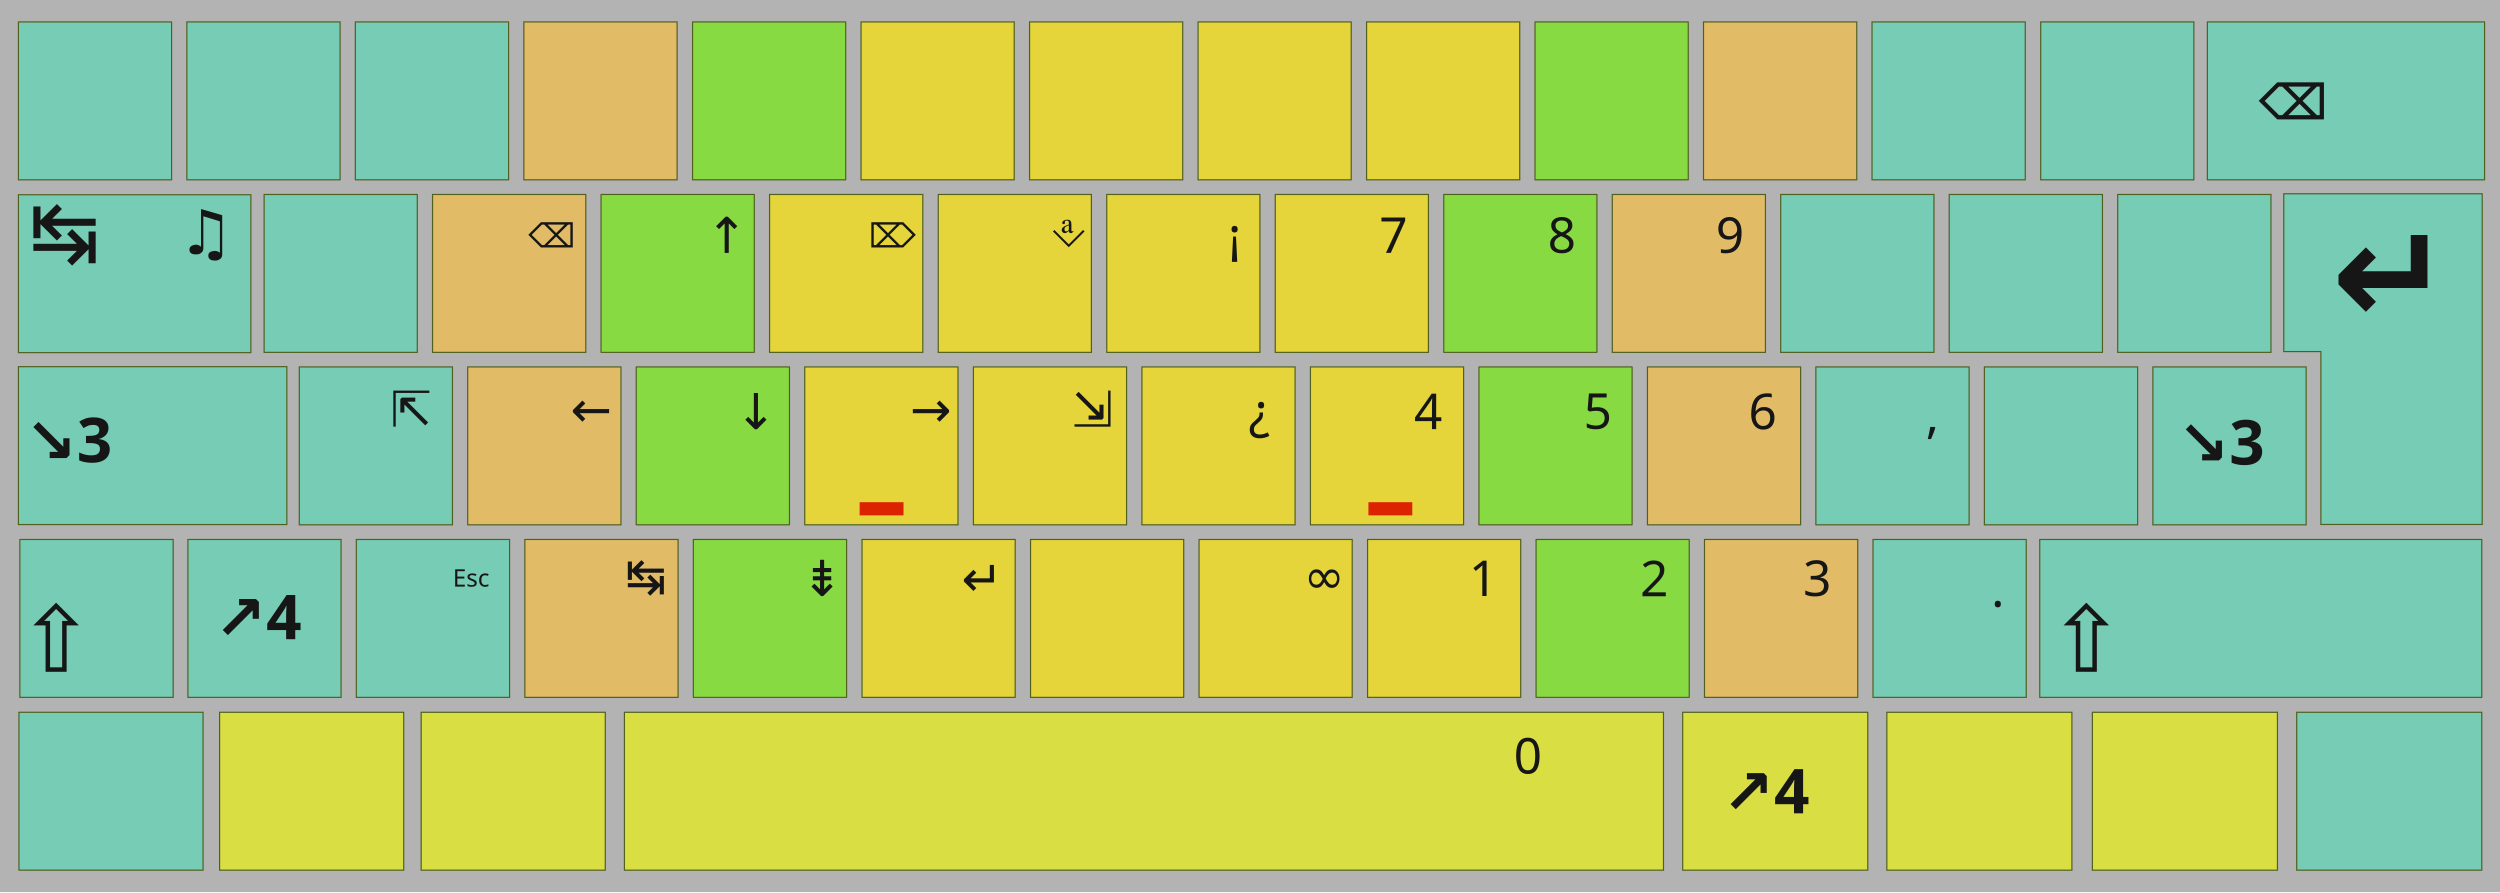
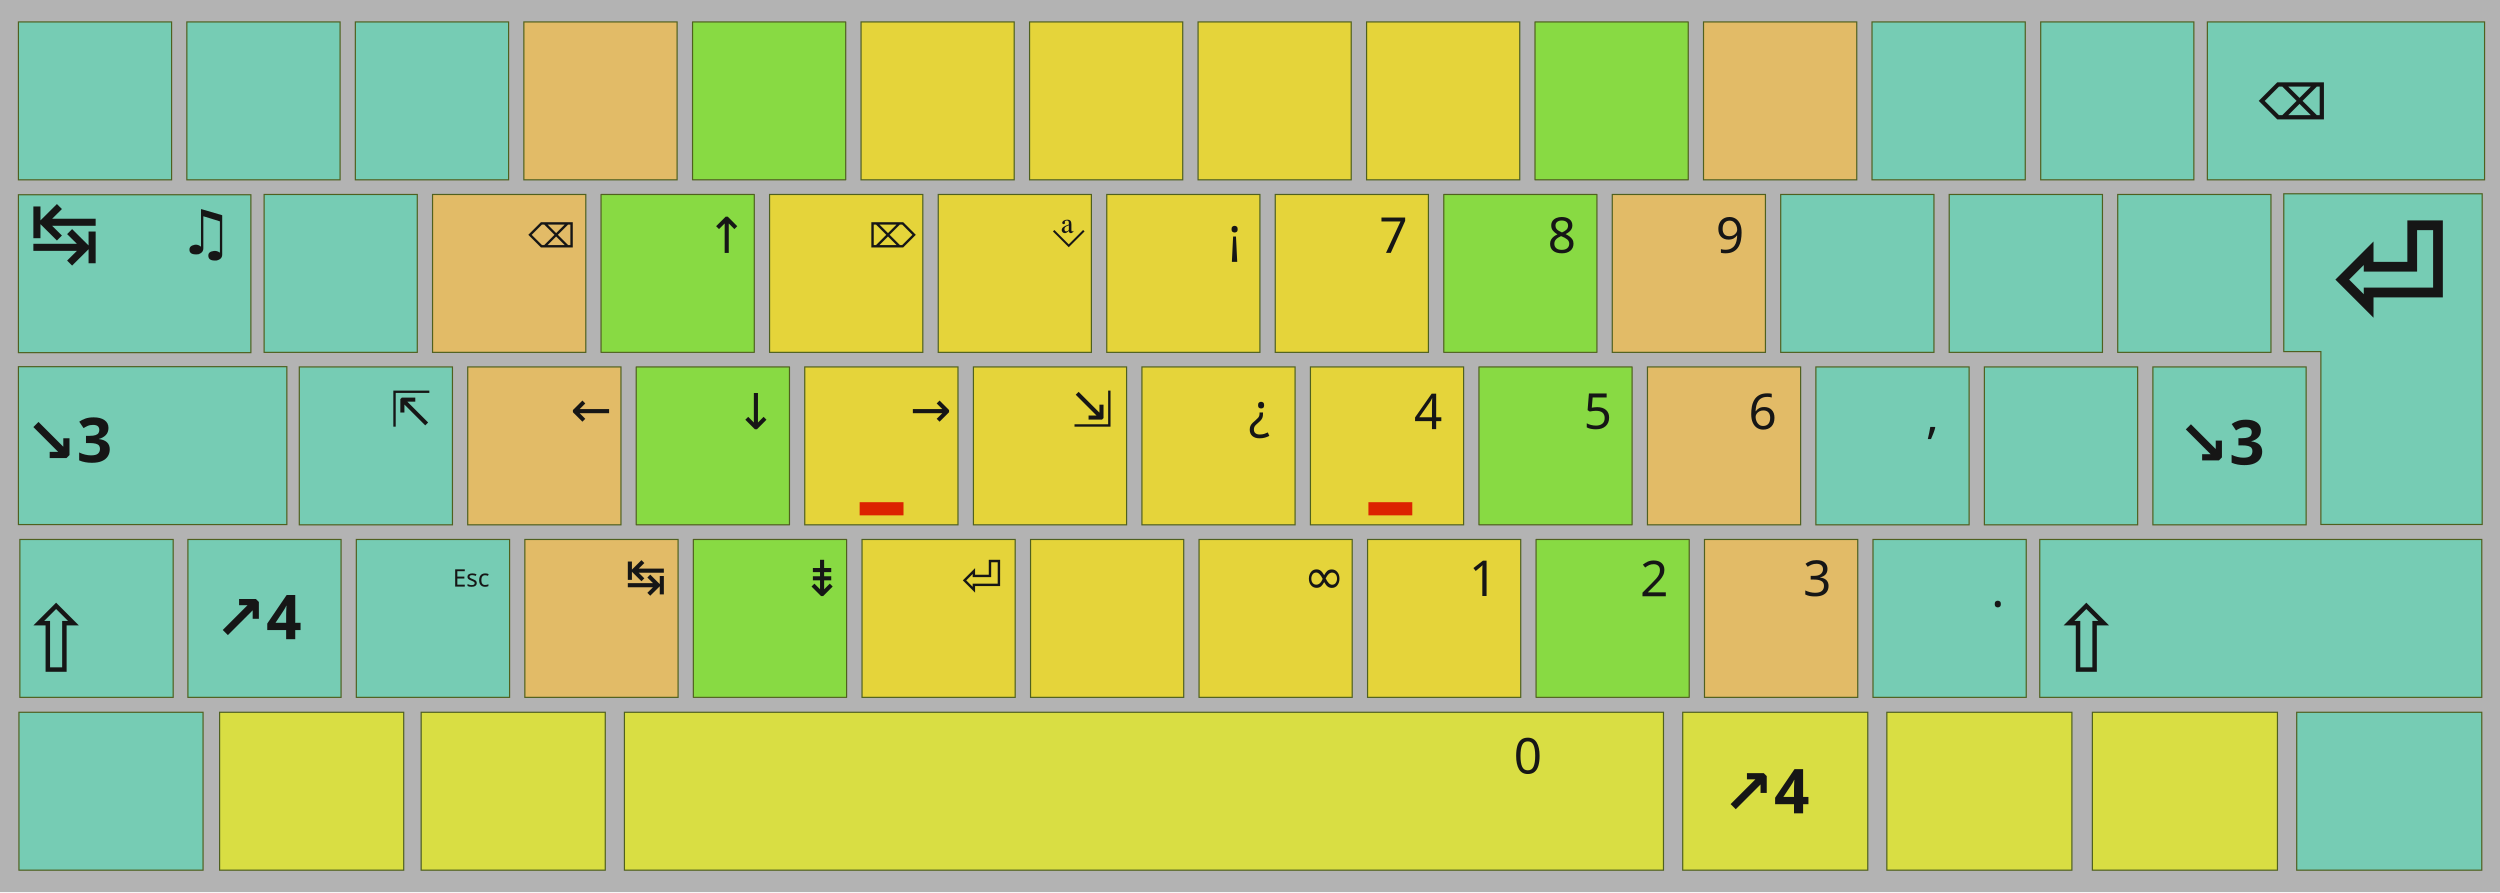
<svg xmlns="http://www.w3.org/2000/svg" version="1.0" viewBox="0 0 28500 8200" preserveAspectRatio="xMidYMid" fill-rule="evenodd" id="svg2" width="2104.724" height="751.054">
  <defs id="defs4">
    </defs>
  <path style="fill:#b3b3b3;stroke:none;visibility:visible" d="M 0,-984.997 L 28500,-984.997 L 28500,9184.997 L 0,9184.997 L 0,-984.997 z " id="path452" />
  <g id="g2599">
    <path id="path609" d="M 5972,-734.997 L 7719,-734.997 L 7719,1065.004 L 5972,1065.004 L 5972,-734.997 z " style="fill:#e2bb67;fill-opacity:1;stroke:#4f601f;visibility:visible;stroke-opacity:1;stroke-width:13.541;stroke-miterlimit:4;stroke-dasharray:none" />
    <path id="path465" d="M 210,-734.997 L 1956,-734.997 L 1956,1065.004 L 210,1065.004 L 210,-734.997 z " style="fill:#76ccb4;fill-opacity:1;stroke:#4f601f;visibility:visible;stroke-opacity:1;stroke-width:13.541;stroke-miterlimit:4;stroke-dasharray:none" />
    <path id="path513" d="M 2130,-734.997 L 3877,-734.997 L 3877,1065.004 L 2130,1065.004 L 2130,-734.997 z " style="fill:#76ccb4;fill-opacity:1;stroke:#4f601f;visibility:visible;stroke-opacity:1;stroke-width:13.541;stroke-miterlimit:4;stroke-dasharray:none" />
    <path id="path561" d="M 4051,-734.997 L 5798,-734.997 L 5798,1065.004 L 4051,1065.004 L 4051,-734.997 z " style="fill:#76ccb4;fill-opacity:1;stroke:#4f601f;visibility:visible;stroke-opacity:1;stroke-width:13.541;stroke-miterlimit:4;stroke-dasharray:none" />
    <path id="path649" d="M 7895,-734.997 L 9641,-734.997 L 9641,1065.004 L 7895,1065.004 L 7895,-734.997 z " style="fill:#88da43;fill-opacity:1;stroke:#4f601f;stroke-width:13.541;stroke-linejoin:round;stroke-miterlimit:4;stroke-dasharray:none;stroke-opacity:1;visibility:visible" />
    <path id="path697" d="M 9816,-734.997 L 11562,-734.997 L 11562,1065.004 L 9816,1065.004 L 9816,-734.997 z " style="fill:#e5d43a;fill-opacity:1;stroke:#4f601f;visibility:visible;stroke-opacity:1;stroke-width:13.541;stroke-miterlimit:4;stroke-dasharray:none" />
    <path id="path745" d="M 11737,-734.997 L 13483,-734.997 L 13483,1065.004 L 11737,1065.004 L 11737,-734.997 z " style="fill:#e5d43a;fill-opacity:1;stroke:#4f601f;visibility:visible;stroke-opacity:1;stroke-width:13.541;stroke-miterlimit:4;stroke-dasharray:none" />
    <path id="path785" d="M 13658,-734.997 L 15404,-734.997 L 15404,1065.004 L 13658,1065.004 L 13658,-734.997 z " style="fill:#e5d43a;stroke:#4f601f;visibility:visible;stroke-opacity:1;stroke-width:13.541;stroke-miterlimit:4;stroke-dasharray:none;fill-opacity:1" />
    <path id="path825" d="M 15579,-734.997 L 17325,-734.997 L 17325,1065.004 L 15579,1065.004 L 15579,-734.997 z " style="fill:#e5d43a;fill-opacity:1;stroke:#4f601f;visibility:visible;stroke-opacity:1;stroke-width:13.541;stroke-miterlimit:4;stroke-dasharray:none" />
    <path id="path865" d="M 17499,-734.997 L 19246,-734.997 L 19246,1065.004 L 17499,1065.004 L 17499,-734.997 z " style="fill:#88da43;fill-opacity:1;stroke:#4f601f;stroke-width:13.541;stroke-linejoin:round;stroke-miterlimit:4;stroke-dasharray:none;stroke-opacity:1;visibility:visible" />
    <path id="path905" d="M 19420,-734.997 L 21167,-734.997 L 21167,1065.004 L 19420,1065.004 L 19420,-734.997 z " style="fill:#e2bb67;fill-opacity:1;stroke:#4f601f;visibility:visible;stroke-opacity:1;stroke-width:13.541;stroke-miterlimit:4;stroke-dasharray:none" />
    <path id="path945" d="M 21341,-734.997 L 23088,-734.997 L 23088,1065.004 L 21341,1065.004 L 21341,-734.997 z " style="fill:#76ccb4;fill-opacity:1;stroke:#4f601f;visibility:visible;stroke-opacity:1;stroke-width:13.541;stroke-miterlimit:4;stroke-dasharray:none" />
    <path id="path993" d="M 23264,-734.997 L 25010,-734.997 L 25010,1065.004 L 23264,1065.004 L 23264,-734.997 z " style="fill:#76ccb4;fill-opacity:1;stroke:#4f601f;visibility:visible;stroke-opacity:1;stroke-width:13.541;stroke-miterlimit:4;stroke-dasharray:none" />
    <path id="path1041" d="M 3011,1232.004 L 4757,1232.004 L 4757,3032.004 L 3011,3032.004 L 3011,1232.004 z " style="fill:#76ccb4;fill-opacity:1;stroke:#4f601f;visibility:visible;stroke-opacity:1;stroke-width:13.541;stroke-miterlimit:4;stroke-dasharray:none" />
    <path id="path1085" d="M 5804,3032.004 L 4931,3032.004 L 4931,1232.004 L 6678,1232.004 L 6678,3032.004 L 5804,3032.004" style="fill:#e2bb67;fill-opacity:1;stroke:#4f601f;visibility:visible;stroke-opacity:1;stroke-width:13.541;stroke-miterlimit:4;stroke-dasharray:none" />
    <path id="path1121" d="M 6852,1232.004 L 8599,1232.004 L 8599,3032.004 L 6852,3032.004 L 6852,1232.004 z " style="fill:#88da43;fill-opacity:1;stroke:#4f601f;stroke-width:13.541;stroke-linejoin:round;stroke-miterlimit:4;stroke-dasharray:none;stroke-opacity:1;visibility:visible" />
    <path id="path1157" d="M 8773,1232.004 L 10520,1232.004 L 10520,3032.004 L 8773,3032.004 L 8773,1232.004 z " style="fill:#e5d43a;fill-opacity:1;stroke:#4f601f;visibility:visible;stroke-opacity:1;stroke-width:13.541;stroke-miterlimit:4;stroke-dasharray:none" />
    <path id="path1193" d="M 10696,1232.004 L 12442,1232.004 L 12442,3032.004 L 10696,3032.004 L 10696,1232.004 z " style="fill:#e5d43a;fill-opacity:1;stroke:#4f601f;visibility:visible;stroke-opacity:1;stroke-width:13.541;stroke-miterlimit:4;stroke-dasharray:none" />
    <path id="path1229" d="M 12617,1232.004 L 14363,1232.004 L 14363,3032.004 L 12617,3032.004 L 12617,1232.004 z " style="fill:#e5d43a;fill-opacity:1;stroke:#4f601f;visibility:visible;stroke-opacity:1;stroke-width:13.541;stroke-miterlimit:4;stroke-dasharray:none" />
    <path id="path1265" d="M 14538,1232.004 L 16284,1232.004 L 16284,3032.004 L 14538,3032.004 L 14538,1232.004 z " style="fill:#e5d43a;fill-opacity:1;stroke:#4f601f;visibility:visible;stroke-opacity:1;stroke-width:13.541;stroke-miterlimit:4;stroke-dasharray:none" />
    <path id="path1301" d="M 16459,1232.004 L 18205,1232.004 L 18205,3032.004 L 16459,3032.004 L 16459,1232.004 z " style="fill:#88da43;fill-opacity:1;stroke:#4f601f;stroke-width:13.541;stroke-linejoin:round;stroke-miterlimit:4;stroke-dasharray:none;stroke-opacity:1;visibility:visible" />
    <path id="path1337" d="M 18380,1232.004 L 20126,1232.004 L 20126,3032.004 L 18380,3032.004 L 18380,1232.004 z " style="fill:#e2bb67;fill-opacity:1;stroke:#4f601f;visibility:visible;stroke-opacity:1;stroke-width:13.541;stroke-miterlimit:4;stroke-dasharray:none" />
    <path id="path1373" d="M 20300,1232.004 L 22047,1232.004 L 22047,3032.004 L 20300,3032.004 L 20300,1232.004 z " style="fill:#76ccb4;fill-opacity:1;stroke:#4f601f;visibility:visible;stroke-opacity:1;stroke-width:13.541;stroke-miterlimit:4;stroke-dasharray:none" />
    <path id="path1409" d="M 22221,1232.004 L 23968,1232.004 L 23968,3032.004 L 22221,3032.004 L 22221,1232.004 z " style="fill:#76ccb4;fill-opacity:1;stroke:#4f601f;visibility:visible;stroke-opacity:1;stroke-width:13.541;stroke-miterlimit:4;stroke-dasharray:none" />
    <path id="path1449" d="M 24142,1232.004 L 25889,1232.004 L 25889,3032.004 L 24142,3032.004 L 24142,1232.004 z " style="fill:#76ccb4;fill-opacity:1;stroke:#4f601f;visibility:visible;stroke-opacity:1;stroke-width:13.541;stroke-miterlimit:4;stroke-dasharray:none" />
    <path id="path1489" d="M 3412,3198.004 L 5158,3198.004 L 5158,4998.004 L 3412,4998.004 L 3412,3198.004 z " style="fill:#76ccb4;fill-opacity:1;stroke:#4f601f;visibility:visible;stroke-opacity:1;stroke-width:13.541;stroke-miterlimit:4;stroke-dasharray:none" />
    <path id="path1525" d="M 5332,3198.004 L 7079,3198.004 L 7079,4998.004 L 5332,4998.004 L 5332,3198.004 z " style="fill:#e2bb67;fill-opacity:1;stroke:#4f601f;visibility:visible;stroke-opacity:1;stroke-width:13.541;stroke-miterlimit:4;stroke-dasharray:none" />
    <path id="path1561" d="M 7253,3198.004 L 9000,3198.004 L 9000,4998.004 L 7253,4998.004 L 7253,3198.004 z " style="fill:#88da43;fill-opacity:1;stroke:#4f601f;stroke-width:13.541;stroke-linejoin:round;stroke-miterlimit:4;stroke-dasharray:none;stroke-opacity:1;visibility:visible" />
    <path id="path1597" d="M 11097,3198.004 L 12843,3198.004 L 12843,4998.004 L 11097,4998.004 L 11097,3198.004 z " style="fill:#e5d43a;fill-opacity:1;stroke:#4f601f;visibility:visible;stroke-opacity:1;stroke-width:13.541;stroke-miterlimit:4;stroke-dasharray:none" />
    <path id="path1633" d="M 13018,3198.004 L 14764,3198.004 L 14764,4998.004 L 13018,4998.004 L 13018,3198.004 z " style="fill:#e5d43a;fill-opacity:1;stroke:#4f601f;visibility:visible;stroke-opacity:1;stroke-width:13.541;stroke-miterlimit:4;stroke-dasharray:none" />
    <path id="path1669" d="M 16860,3198.004 L 18606,3198.004 L 18606,4998.004 L 16860,4998.004 L 16860,3198.004 z " style="fill:#88da43;fill-opacity:1;stroke:#4f601f;stroke-width:13.541;stroke-linejoin:round;stroke-miterlimit:4;stroke-dasharray:none;stroke-opacity:1;visibility:visible" />
    <path id="path1705" d="M 18781,3198.004 L 20527,3198.004 L 20527,4998.004 L 18781,4998.004 L 18781,3198.004 z " style="fill:#e2bb67;fill-opacity:1;stroke:#4f601f;visibility:visible;stroke-opacity:1;stroke-width:13.541;stroke-miterlimit:4;stroke-dasharray:none" />
    <path id="path1741" d="M 20701,3198.004 L 22448,3198.004 L 22448,4998.004 L 20701,4998.004 L 20701,3198.004 z " style="fill:#76ccb4;fill-opacity:1;stroke:#4f601f;visibility:visible;stroke-opacity:1;stroke-width:13.541;stroke-miterlimit:4;stroke-dasharray:none" />
    <path id="path1777" d="M 22622,3198.004 L 24369,3198.004 L 24369,4998.004 L 22622,4998.004 L 22622,3198.004 z " style="fill:#76ccb4;fill-opacity:1;stroke:#4f601f;visibility:visible;stroke-opacity:1;stroke-width:13.541;stroke-miterlimit:4;stroke-dasharray:none" />
    <path id="path1813" d="M 24543,3198.004 L 26290,3198.004 L 26290,4998.004 L 24543,4998.004 L 24543,3198.004 z " style="fill:#76ccb4;fill-opacity:1;stroke:#4f601f;visibility:visible;stroke-opacity:1;stroke-width:13.541;stroke-miterlimit:4;stroke-dasharray:none" />
    <path id="path1853" d="M 2142.181,5165.003 L 3888.181,5165.003 L 3888.181,6965.004 L 2142.181,6965.004 L 2142.181,5165.003 z " style="fill:#76ccb4;fill-opacity:1;stroke:#4f601f;visibility:visible;stroke-opacity:1;stroke-width:13.541;stroke-miterlimit:4;stroke-dasharray:none" />
    <path id="path1893" d="M 4062.181,5165.003 L 5809.181,5165.003 L 5809.181,6965.004 L 4062.181,6965.004 L 4062.181,5165.003 z " style="fill:#76ccb4;fill-opacity:1;stroke:#4f601f;visibility:visible;stroke-opacity:1;stroke-width:13.541;stroke-miterlimit:4;stroke-dasharray:none" />
    <path id="path1929" d="M 5983.181,5165.003 L 7730.181,5165.003 L 7730.181,6965.004 L 5983.181,6965.004 L 5983.181,5165.003 z " style="fill:#e2bb67;fill-opacity:1;stroke:#4f601f;visibility:visible;stroke-opacity:1;stroke-width:13.541;stroke-miterlimit:4;stroke-dasharray:none" />
    <path id="path1965" d="M 7904.181,5165.003 L 9651.181,5165.003 L 9651.181,6965.004 L 7904.181,6965.004 L 7904.181,5165.003 z " style="fill:#88da43;fill-opacity:1;stroke:#4f601f;stroke-width:13.541;stroke-linejoin:round;stroke-miterlimit:4;stroke-dasharray:none;stroke-opacity:1;visibility:visible" />
    <path id="path2001" d="M 9827.181,5165.003 L 11573.18,5165.003 L 11573.18,6965.004 L 9827.181,6965.004 L 9827.181,5165.003 z " style="fill:#e5d43a;fill-opacity:1;stroke:#4f601f;visibility:visible;stroke-opacity:1;stroke-width:13.541;stroke-miterlimit:4;stroke-dasharray:none" />
    <path id="path2037" d="M 11748.18,5165.003 L 13494.18,5165.003 L 13494.18,6965.004 L 11748.18,6965.004 L 11748.18,5165.003 z " style="fill:#e5d43a;fill-opacity:1;stroke:#4f601f;visibility:visible;stroke-opacity:1;stroke-width:13.541;stroke-miterlimit:4;stroke-dasharray:none" />
    <path id="path2073" d="M 13669.18,5165.003 L 15415.18,5165.003 L 15415.18,6965.004 L 13669.18,6965.004 L 13669.18,5165.003 z " style="fill:#e5d43a;fill-opacity:1;stroke:#4f601f;visibility:visible;stroke-opacity:1;stroke-width:13.541;stroke-miterlimit:4;stroke-dasharray:none" />
    <path id="path2109" d="M 15590.18,5165.003 L 17336.18,5165.003 L 17336.18,6965.004 L 15590.18,6965.004 L 15590.18,5165.003 z " style="fill:#e5d43a;fill-opacity:1;stroke:#4f601f;visibility:visible;stroke-opacity:1;stroke-width:13.541;stroke-miterlimit:4;stroke-dasharray:none" />
    <path id="path2145" d="M 17511.18,5165.003 L 19257.18,5165.003 L 19257.18,6965.004 L 17511.18,6965.004 L 17511.18,5165.003 z " style="fill:#88da43;fill-opacity:1;stroke:#4f601f;stroke-width:13.541;stroke-linejoin:round;stroke-miterlimit:4;stroke-dasharray:none;stroke-opacity:1;visibility:visible" />
    <path id="path2185" d="M 19431.18,5165.003 L 21178.18,5165.003 L 21178.18,6965.004 L 19431.18,6965.004 L 19431.18,5165.003 z " style="fill:#e2bb67;fill-opacity:1;stroke:#4f601f;visibility:visible;stroke-opacity:1;stroke-width:13.541;stroke-miterlimit:4;stroke-dasharray:none" />
    <path id="path2225" d="M 21352.18,5165.003 L 23099.18,5165.003 L 23099.18,6965.004 L 21352.18,6965.004 L 21352.18,5165.003 z " style="fill:#76ccb4;fill-opacity:1;stroke:#4f601f;visibility:visible;stroke-opacity:1;stroke-width:13.541;stroke-miterlimit:4;stroke-dasharray:none" />
    <path d="M 9174,3198.004 L 10921,3198.004 L 10921,4998.004 L 9174,4998.004 L 9174,3198.004 z " id="path2265" style="fill:#e5d43a;fill-opacity:1;stroke:#4f601f;visibility:visible;stroke-opacity:1;stroke-width:13.541;stroke-miterlimit:4;stroke-dasharray:none" />
    <path d="M 14939,3198.004 L 16685,3198.004 L 16685,4998.004 L 14939,4998.004 L 14939,3198.004 z " id="path2313" style="fill:#e5d43a;stroke:#4f601f;visibility:visible;stroke-opacity:1;stroke-width:13.541;stroke-miterlimit:4;stroke-dasharray:none;fill-opacity:1" />
    <path d="M 226.546,5165.003 L 1974.238,5165.003 L 1974.238,6965.004 L 226.546,6965.004 L 226.546,5165.003 z " id="path2365" style="fill:#76ccb4;fill-opacity:1;stroke:#4f601f;visibility:visible;stroke-opacity:1;stroke-width:13.541;stroke-miterlimit:4;stroke-dasharray:none" />
    <path d="M 210,3195.004 L 3270,3195.004 L 3270,4995.004 L 210,4995.004 L 210,3195.004 z " id="path2427" style="fill:#76ccb4;fill-opacity:1;stroke:#4f601f;visibility:visible;stroke-opacity:1;stroke-width:13.541;stroke-miterlimit:4;stroke-dasharray:none" />
    <path d="M 25164,-734.997 L 28324,-734.997 L 28324,1065.004 L 25164,1065.004 L 25164,-734.997 z " id="path2489" style="fill:#76ccb4;fill-opacity:1;stroke:#4f601f;visibility:visible;stroke-opacity:1;stroke-width:13.541;stroke-miterlimit:4;stroke-dasharray:none" />
    <path d="M 210,1235.004 L 2860,1235.004 L 2860,3035.004 L 210,3035.004 L 210,1235.004 z " id="path2523" style="fill:#76ccb4;fill-opacity:1;stroke:#4f601f;visibility:visible;stroke-opacity:1;stroke-width:13.541;stroke-miterlimit:4;stroke-dasharray:none" />
    <path d="M 23253.214,5165.018 L 28292.211,5165.018 L 28292.211,6964.989 L 23253.214,6964.989 L 23253.214,5165.018 z " id="path2599" style="fill:#76ccb4;fill-opacity:1;stroke:#4f601f;visibility:visible;stroke-opacity:1;stroke-width:13.541;stroke-miterlimit:4;stroke-dasharray:none" />
    <path d="M 26458,4994.004 L 26458,3023.004 L 26035,3023.004 L 26035,1224.004 L 28297,1224.004 L 28297,4994.004 L 26458,4994.004 z " id="path2661" style="fill:#76ccb4;fill-opacity:1;stroke:#4f601f;visibility:visible;stroke-opacity:1;stroke-width:13.541;stroke-miterlimit:4;stroke-dasharray:none" />
    <path d="M 216,7135.003 L 2314.85,7135.003 L 2314.85,8935.003 L 216,8935.003 L 216,7135.003 z " id="path6813" style="fill:#76ccb4;fill-opacity:1;stroke:#4f601f;visibility:visible;stroke-opacity:1;stroke-width:13.541;stroke-miterlimit:4;stroke-dasharray:none" />
    <path d="M 2503.354,7135.003 L 4602.203,7135.003 L 4602.203,8935.003 L 2503.354,8935.003 L 2503.354,7135.003 z " id="path17793" style="fill:#d9de43;fill-opacity:1;stroke:#4f601f;visibility:visible;stroke-opacity:1;stroke-width:13.541;stroke-miterlimit:4;stroke-dasharray:none" />
    <path d="M 4801.332,7135.003 L 6900.181,7135.003 L 6900.181,8935.003 L 4801.332,8935.003 L 4801.332,7135.003 z " id="path17795" style="fill:#d9de43;fill-opacity:1;stroke:#4f601f;visibility:visible;stroke-opacity:1;stroke-width:13.541;stroke-miterlimit:4;stroke-dasharray:none" />
    <path d="M 7118.46,7135.003 L 18963.59,7135.003 L 18963.59,8935.003 L 7118.46,8935.003 L 7118.46,7135.003 z " id="path17797" style="fill:#d9de43;fill-opacity:1;stroke:#4f601f;visibility:visible;stroke-opacity:1;stroke-width:13.541;stroke-miterlimit:4;stroke-dasharray:none" />
    <path d="M 19182.844,7135.003 L 21292.576,7135.003 L 21292.576,8935.003 L 19182.844,8935.003 L 19182.844,7135.003 z " id="path17799" style="fill:#d9de43;fill-opacity:1;stroke:#4f601f;visibility:visible;stroke-opacity:1;stroke-width:13.541;stroke-miterlimit:4;stroke-dasharray:none" />
    <path d="M 21509.921,7135.003 L 23619.653,7135.003 L 23619.653,8935.003 L 21509.921,8935.003 L 21509.921,7135.003 z " id="path17801" style="fill:#d9de43;fill-opacity:1;stroke:#4f601f;visibility:visible;stroke-opacity:1;stroke-width:13.541;stroke-miterlimit:4;stroke-dasharray:none" />
    <path d="M 23853.158,7135.003 L 25962.89,7135.003 L 25962.89,8935.003 L 23853.158,8935.003 L 23853.158,7135.003 z " id="path17803" style="fill:#d9de43;fill-opacity:1;stroke:#4f601f;visibility:visible;stroke-opacity:1;stroke-width:13.541;stroke-miterlimit:4;stroke-dasharray:none" />
    <path d="M 26182.479,7135.003 L 28292.211,7135.003 L 28292.211,8935.003 L 26182.479,8935.003 L 26182.479,7135.003 z " id="path17805" style="fill:#76ccb4;fill-opacity:1;stroke:#4f601f;visibility:visible;stroke-opacity:1;stroke-width:13.541;stroke-miterlimit:4;stroke-dasharray:none" />
  </g>
  <text style="font-size:564px;font-weight:400;fill:#161616;stroke:none;visibility:visible;font-family:Arial embedded" id="text493" y="-984.997">
    <tspan y="663.004" id="tspan495" />
  </text>
  <text style="font-size:564px;font-weight:700;fill:#161616;stroke:none;visibility:visible;font-family:Arial embedded" id="text541" y="-984.997">
    <tspan y="663.004" id="tspan543" />
  </text>
  <text style="font-size:564px;font-weight:700;fill:#161616;stroke:none;visibility:visible;font-family:Arial embedded" id="text589" y="-984.997">
    <tspan y="663.004" id="tspan591" />
  </text>
  <text style="font-size:564px;font-weight:700;fill:#161616;stroke:none;visibility:visible;font-family:Arial embedded" id="text677" y="-984.997">
    <tspan y="663.004" id="tspan679" />
  </text>
  <text style="font-size:564px;font-weight:700;fill:#161616;stroke:none;visibility:visible;font-family:Arial embedded" id="text725" y="-984.997">
    <tspan y="663.004" id="tspan727" />
  </text>
  <text style="font-size:564px;font-weight:700;fill:#161616;stroke:none;visibility:visible;font-family:Arial embedded" id="text973" y="-984.997">
    <tspan y="663.004" id="tspan975" />
  </text>
  <text style="font-size:564px;font-weight:400;fill:#161616;stroke:none;visibility:visible;font-family:Arial embedded" id="text1021" y="-984.997">
    <tspan y="663.004" id="tspan1023" />
  </text>
  <text style="font-size:564px;font-weight:700;fill:#161616;stroke:none;visibility:visible;font-family:Arial embedded" id="text1061" y="-984.997">
    <tspan y="2659.002" id="tspan1063" />
  </text>
  <text style="font-size:564px;font-weight:700;fill:#161616;stroke:none;visibility:visible;font-family:Arial embedded" id="text1101" y="-984.997">
    <tspan y="2659.002" id="tspan1103" />
  </text>
  <text style="font-size:564px;font-weight:400;fill:#161616;stroke:none;visibility:visible;font-family:Arial embedded" id="text1141" y="-984.997">
    <tspan y="2659.002" id="tspan1143" />
  </text>
  <text style="font-size:564px;font-weight:400;fill:#161616;stroke:none;visibility:visible;font-family:Arial embedded" id="text1177" y="-984.997">
    <tspan y="2659.002" id="tspan1179" />
  </text>
  <text style="font-size:564px;font-weight:400;fill:#161616;stroke:none;visibility:visible;font-family:Arial embedded" id="text1213" y="-984.997">
    <tspan y="2659.002" id="tspan1215" />
  </text>
  <text style="font-size:564px;font-weight:400;fill:#161616;stroke:none;visibility:visible;font-family:Arial embedded" id="text1249" y="-984.997">
    <tspan y="2659.002" id="tspan1251" />
  </text>
  <text style="font-size:564px;font-weight:400;fill:#161616;stroke:none;visibility:visible;font-family:Arial embedded" id="text1285" y="-984.997">
    <tspan y="2659.002" id="tspan1287" />
  </text>
  <text style="font-size:564px;font-weight:400;fill:#161616;stroke:none;visibility:visible;font-family:Arial embedded" id="text1321" y="-984.997">
    <tspan y="2659.002" id="tspan1323" />
  </text>
  <text style="font-size:564px;font-weight:400;fill:#161616;stroke:none;visibility:visible;font-family:Arial embedded" id="text1357" y="-984.997">
    <tspan y="2659.002" id="tspan1359" />
  </text>
  <text style="font-size:564px;font-weight:400;fill:#161616;stroke:none;visibility:visible;font-family:Arial embedded" id="text1393" y="-984.997">
    <tspan y="2659.002" id="tspan1395" />
  </text>
  <text style="font-size:564px;font-weight:400;fill:#161616;stroke:none;visibility:visible;font-family:Arial embedded" id="text1509" y="-984.997">
    <tspan y="4625.002" id="tspan1511" />
  </text>
  <text style="font-size:564px;font-weight:400;fill:#161616;stroke:none;visibility:visible;font-family:Arial embedded" id="text1545" y="-984.997">
    <tspan y="4625.002" id="tspan1547" />
  </text>
  <text style="font-size:564px;font-weight:400;fill:#161616;stroke:none;visibility:visible;font-family:Arial embedded" id="text1581" y="-984.997">
    <tspan y="4625.002" id="tspan1583" />
  </text>
  <text style="font-size:564px;font-weight:400;fill:#161616;stroke:none;visibility:visible;font-family:Arial embedded" id="text1617" y="-984.997">
    <tspan y="4625.002" id="tspan1619" />
  </text>
  <text style="font-size:564px;font-weight:400;fill:#161616;stroke:none;visibility:visible;font-family:Arial embedded" id="text1653" y="-984.997">
    <tspan y="4625.002" id="tspan1655" />
  </text>
  <text style="font-size:564px;font-weight:400;fill:#161616;stroke:none;visibility:visible;font-family:Arial embedded" id="text1689" y="-984.997">
    <tspan y="4625.002" id="tspan1691" />
  </text>
  <text style="font-size:564px;font-weight:400;fill:#161616;stroke:none;visibility:visible;font-family:Arial embedded" id="text1725" y="-984.997">
    <tspan y="4625.002" id="tspan1727" />
  </text>
  <text style="font-size:564px;font-weight:400;fill:#161616;stroke:none;visibility:visible;font-family:Arial embedded" id="text1761" y="-984.997">
    <tspan y="4625.002" id="tspan1763" />
  </text>
  <text style="font-size:564px;font-weight:400;fill:#161616;stroke:none;visibility:visible;font-family:Arial embedded" id="text1797" y="-984.997">
    <tspan y="4625.002" id="tspan1799" />
  </text>
  <text style="font-size:564px;font-weight:400;fill:#161616;stroke:none;visibility:visible;font-family:Arial embedded" id="text1913" y="-984.997">
    <tspan y="6592.002" id="tspan1915" />
  </text>
  <text style="font-size:564px;font-weight:400;fill:#161616;stroke:none;visibility:visible;font-family:Arial embedded" id="text1949" y="-984.997">
    <tspan y="6592.002" id="tspan1951" />
  </text>
  <text style="font-size:564px;font-weight:400;fill:#161616;stroke:none;visibility:visible;font-family:Arial embedded" id="text1985" y="-984.997">
    <tspan y="6592.002" id="tspan1987" />
  </text>
  <text style="font-size:564px;font-weight:400;fill:#161616;stroke:none;visibility:visible;font-family:Arial embedded" id="text2021" y="-984.997">
    <tspan y="6592.002" id="tspan2023" />
  </text>
  <text style="font-size:564px;font-weight:400;fill:#161616;stroke:none;visibility:visible;font-family:Arial embedded" id="text2057" y="-984.997">
    <tspan y="6592.002" id="tspan2059" />
  </text>
  <text style="font-size:564px;font-weight:400;fill:#161616;stroke:none;visibility:visible;font-family:Arial embedded" id="text2093" y="-984.997">
    <tspan y="6592.002" id="tspan2095" />
  </text>
  <text style="font-size:564px;font-weight:400;fill:#161616;stroke:none;visibility:visible;font-family:Arial embedded" id="text2129" y="-984.997">
    <tspan y="6592.002" id="tspan2131" />
  </text>
  <text style="font-size:564px;font-weight:400;fill:#161616;stroke:none;visibility:visible;font-family:Arial embedded" id="text2245" y="-984.997">
    <tspan y="6592.002" id="tspan2247" />
  </text>
  <path style="fill:#dc2300;stroke:none;visibility:visible" id="path2297" d="M 9800,4740.004 L 10300,4740.004 L 10300,4890.004 L 9800,4890.004 L 9800,4740.004 z " />
  <text style="font-size:564px;font-weight:400;fill:#161616;stroke:none;visibility:visible;font-family:Arial embedded" id="text2333" y="-984.997">
    <tspan id="tspan2335" y="4625.002" />
  </text>
  <path style="fill:#dc2300;stroke:none;visibility:visible" id="path2349" d="M 15600,4740.004 L 16100,4740.004 L 16100,4890.004 L 15600,4890.004 L 15600,4740.004 z " />
  <text style="font-size:706px;font-weight:700;fill:#161616;stroke:none;visibility:visible;font-family:Arial embedded" id="text2923" y="-670.141" x="-3732.85">
    <tspan x="284.149" y="4283.859" id="tspan2925">↘3</tspan>
  </text>
  <text style="font-size:706px;font-weight:700;fill:#161616;stroke:none;visibility:visible;font-family:Arial embedded" id="text2927" y="-643.578" x="20804.945">
    <tspan x="24821.943" y="4310.421" id="tspan2929">↘3</tspan>
  </text>
  <text style="font-size:706px;font-weight:700;fill:#161616;stroke:none;visibility:visible;font-family:Arial embedded" id="text2931" y="1348.246" x="-1573.897">
    <tspan x="2443.101" y="6302.246" id="tspan2933">↗4</tspan>
  </text>
  <text style="font-size:564px;font-weight:400;fill:#161616;stroke:none;visibility:visible;font-family:Arial embedded" id="text2609" y="-1731.315" x="-1803.719">
    <tspan x="10374.283" y="3878.682" id="tspan2611">→</tspan>
  </text>
  <text style="font-size:564px;font-weight:400;fill:#161616;stroke:none;visibility:visible;font-family:Arial embedded" id="text2613" y="-1703.5" x="-3796.937">
    <tspan x="8381.064" y="3906.496" id="tspan2615">↓</tspan>
  </text>
  <text style="font-size:564px;font-weight:400;fill:#161616;stroke:none;visibility:visible;font-family:Arial embedded" id="text2617" y="-1731.314" x="-5674.525">
    <tspan x="6503.476" y="3878.682" id="tspan2619">←</tspan>
  </text>
  <text style="font-size:564px;font-weight:400;fill:#161616;stroke:none;visibility:visible;font-family:Arial embedded" id="text2621" y="-3711.613" x="-4129.748">
    <tspan x="8048.252" y="1898.387" id="tspan2623" style="font-weight:normal">↑</tspan>
  </text>
  <text style="font-size:564px;font-weight:400;fill:#161616;stroke:none;visibility:visible;font-family:Arial embedded" id="text2597" y="199.033" x="4568.697">
    <tspan x="16746.697" y="5809.031" id="tspan2599" style="font-style:normal;font-weight:normal">1</tspan>
  </text>
  <text style="font-size:564px;font-weight:400;fill:#161616;stroke:none;visibility:visible;font-family:Arial embedded" id="text2627" y="202.75" x="6519.02">
    <tspan x="18697.02" y="5812.748" id="tspan2629">2</tspan>
  </text>
  <text style="font-size:564px;font-weight:400;fill:#161616;stroke:none;visibility:visible;font-family:Arial embedded" id="text2631" y="198.756" x="8376.982">
    <tspan x="20554.984" y="5808.755" id="tspan2633">3</tspan>
  </text>
  <text style="font-size:564px;font-weight:400;fill:#161616;stroke:none;visibility:visible;font-family:Arial embedded" id="text2635" y="-1706.533" x="5875.498">
    <tspan x="18053.496" y="3903.467" id="tspan2637">5</tspan>
  </text>
  <text style="font-size:564px;font-weight:400;fill:#161616;stroke:none;visibility:visible;font-family:Arial embedded" id="text2639" y="-1702.54" x="3941.727">
    <tspan x="16119.729" y="3907.46" id="tspan2641">4</tspan>
  </text>
  <text style="font-size:564px;font-weight:400;fill:#161616;stroke:none;visibility:visible;font-family:Arial embedded" id="text2643" y="-1702.815" x="7754.822">
    <tspan x="19932.822" y="3907.185" id="tspan2645">6</tspan>
  </text>
  <text style="font-size:564px;font-weight:400;fill:#161616;stroke:none;visibility:visible;font-family:Arial embedded" id="text2647" y="-3712.852" x="7382.851">
    <tspan x="19560.852" y="1897.148" id="tspan2649">9</tspan>
  </text>
  <text style="font-size:564px;font-weight:400;fill:#161616;stroke:none;visibility:visible;font-family:Arial embedded" id="text2651" y="-3712.852" x="5465.44">
    <tspan x="17643.439" y="1897.148" id="tspan2653">8</tspan>
  </text>
  <text style="font-size:564px;font-weight:400;fill:#161616;stroke:none;visibility:visible;font-family:Arial embedded" id="text2655" y="-3712.576" x="3545.83">
    <tspan x="15723.832" y="1897.423" id="tspan2657">7</tspan>
  </text>
  <text style="font-size:564px;font-weight:400;fill:#161616;stroke:none;visibility:visible;font-family:Arial embedded" id="text2663" y="170.254" x="2682.625">
    <tspan x="14860.631" y="5780.252" id="tspan2665" style="font-style:normal;font-weight:normal">∞</tspan>
  </text>
  <text style="font-size:564px;font-weight:400;fill:#161616;stroke:none;visibility:visible;font-family:Arial embedded" id="text2667" y="-1706.533" x="2055.502">
    <tspan x="14233.512" y="3903.467" id="tspan2669" style="font-style:normal;font-weight:normal">¿</tspan>
  </text>
  <text style="font-size:564px;font-weight:400;fill:#161616;stroke:none;visibility:visible;font-family:Arial embedded" id="text2671" y="-3712.577" x="1820.811">
    <tspan x="13998.82" y="1897.423" id="tspan2673" style="font-style:normal;font-weight:normal">¡</tspan>
  </text>
  <text style="font-size:564px;font-weight:400;fill:#161616;stroke:none;visibility:visible;font-family:Arial embedded" id="text2699" y="-1662.178" x="9775.741">
    <tspan x="21953.74" y="3947.822" id="tspan2701" style="font-style:normal;font-weight:normal">,</tspan>
  </text>
  <text style="font-size:564px;font-weight:400;fill:#161616;stroke:none;visibility:visible;font-family:Arial embedded" id="text2711" y="321.46" x="10521.297">
    <tspan x="22699.295" y="5931.459" id="tspan2713" style="font-style:normal;font-weight:normal">.</tspan>
  </text>
  <text style="font-size:564px;font-weight:400;fill:#161616;stroke:none;visibility:visible;font-family:Arial embedded" id="text2862" y="-1731.317" x="-2056.689">
    <tspan x="4450.311" y="3878.682" id="tspan2864">⇱</tspan>
  </text>
  <text style="font-size:564px;font-weight:400;fill:#161616;stroke:none;visibility:visible;font-family:Arial embedded" id="text2866" y="-1731.317" x="5708.784">
    <tspan x="12215.784" y="3878.682" id="tspan2868">⇲</tspan>
  </text>
  <text style="font-size:564px;font-weight:400;fill:#161616;stroke:none;visibility:visible;font-family:Arial embedded" id="text2870" y="198.069" x="2628.971">
    <tspan x="9135.971" y="5808.067" id="tspan2872">⇟</tspan>
  </text>
  <text style="font-size:275.442px;font-weight:400;fill:#161616;stroke:none;visibility:visible;font-family:Arial embedded" id="text2886" y="2001.506" x="1521.802">
    <tspan x="5162.127" y="5701.9" id="tspan2888">Esc</tspan>
  </text>
  <text style="font-size:706px;font-weight:700;fill:#161616;stroke:none;visibility:visible;font-family:Arial embedded" id="text17807" y="3333.343" x="15615.716">
    <tspan x="19632.715" y="8287.343" id="tspan17809">↗4</tspan>
  </text>
  <text style="font-size:1625.212px;font-weight:700;fill:#161616;stroke:none;visibility:visible;font-family:Arial embedded" id="text2717" y="-8692.01" x="17332.426">
-     <tspan x="26579.559" y="2712.097" id="tspan2719">↵</tspan>
+     <tspan x="26579.559" y="2712.097" id="tspan2719">⏎</tspan>
  </text>
  <text style="font-size:555.859px;font-weight:700;fill:#161616;stroke:none;visibility:visible;font-family:Arial embedded" id="text2733" y="-3524.294" x="22586.414">
    <tspan x="25749.139" y="376.165" id="tspan2735">⌫</tspan>
  </text>
  <text style="font-size:974.95px;font-style:normal;font-variant:normal;font-weight:normal;font-stretch:normal;text-align:start;line-height:125%;writing-mode:lr-tb;text-anchor:start;fill:#161616;stroke:none;visibility:visible;font-family:CMU Serif" id="text2737" y="-2956.53" x="-3689.988">
    <tspan x="327.01" y="1997.468" id="tspan2739" style="font-size:974.95px;font-style:normal;font-variant:normal;font-weight:normal;font-stretch:normal;text-align:start;line-height:125%;writing-mode:lr-tb;text-anchor:start;font-family:CMU Serif">↹</tspan>
  </text>
  <text style="font-size:564px;font-weight:400;fill:#161616;stroke:none;visibility:visible;font-family:Arial embedded" id="text2741" y="170.253" x="-5051.689">
    <tspan x="7126.311" y="5780.252" id="tspan2743" style="font-weight:normal">↹</tspan>
  </text>
  <text style="font-size:379.147px;font-style:normal;font-variant:normal;font-weight:normal;font-stretch:normal;text-align:start;line-height:125%;writing-mode:lr-tb;text-anchor:start;fill:#161616;stroke:none;visibility:visible;font-family:CMU Serif" id="text2745" y="-3774.124" x="-6155.558">
    <tspan x="6022.443" y="1835.876" id="tspan2747" style="font-size:379.147px;font-style:normal;font-variant:normal;font-weight:normal;font-stretch:normal;text-align:start;line-height:125%;writing-mode:lr-tb;text-anchor:start;font-family:CMU Serif">⌫</tspan>
  </text>
  <text style="font-size:564px;font-weight:400;fill:#161616;stroke:none;visibility:visible;font-family:Arial embedded" id="text2749" y="198.205" x="-1217.092">
-     <tspan x="10960.909" y="5808.205" id="tspan2751" style="font-weight:normal">↵</tspan>
+     <tspan x="10960.909" y="5808.205" id="tspan2751" style="font-weight:normal">⏎</tspan>
  </text>
  <text style="font-size:379.147px;font-style:normal;font-variant:normal;font-weight:normal;font-stretch:normal;text-align:start;line-height:125%;writing-mode:lr-tb;text-anchor:start;fill:#161616;stroke:none;visibility:visible;font-family:CMU Serif" id="text2823" y="-3774.124" x="-2273.658">
    <tspan x="9904.344" y="1835.876" id="tspan2825" style="font-size:379.147px;font-style:normal;font-variant:normal;font-weight:normal;font-stretch:normal;text-align:start;line-height:125%;writing-mode:lr-tb;text-anchor:start;font-family:CMU Serif">⌦</tspan>
  </text>
  <text style="font-size:486.2px;font-style:normal;font-variant:normal;font-weight:normal;font-stretch:normal;text-align:start;line-height:125%;writing-mode:lr-tb;text-anchor:start;fill:#161616;stroke:none;visibility:visible;font-family:CMU Serif" id="text2827" y="-5379.068" x="-3634.945">
    <tspan x="11981.537" y="1814.937" id="tspan2829" style="font-size:486.2px;font-style:normal;font-variant:normal;font-weight:normal;font-stretch:normal;text-align:start;line-height:125%;writing-mode:lr-tb;text-anchor:start;font-family:CMU Serif">⎀</tspan>
  </text>
  <text style="font-size:564px;font-weight:400;fill:#161616;stroke:none;visibility:visible;font-family:Arial embedded" id="text2831" y="2223.367" x="5078.39">
    <tspan x="17256.389" y="7833.364" id="tspan2833" style="font-style:normal;font-weight:normal">0</tspan>
  </text>
  <text style="font-size:706px;font-weight:700;fill:#161616;stroke:none;visibility:visible;font-family:Arial embedded" id="text2847" y="-1074.84" x="-1568.851">
    <tspan x="2030.147" y="1913.159" id="tspan2849">♫</tspan>
  </text>
  <text style="font-size:1045.287px;font-style:normal;font-variant:normal;font-weight:normal;font-stretch:normal;text-align:start;line-height:125%;writing-mode:lr-tb;text-anchor:start;fill:#161616;stroke:none;visibility:visible;font-family:Arial" id="text2725" y="-2129.907" x="-6936.561">
    <tspan x="201.689" y="6673.403" id="tspan2727" style="font-size:1045.287px;font-style:normal;font-variant:normal;font-weight:normal;font-stretch:normal;text-align:start;line-height:125%;writing-mode:lr-tb;text-anchor:start;font-family:Arial">⇧</tspan>
  </text>
  <text style="font-size:1045.287px;font-style:normal;font-variant:normal;font-weight:normal;font-stretch:normal;text-align:start;line-height:125%;writing-mode:lr-tb;text-anchor:start;fill:#161616;stroke:none;visibility:visible;font-family:Arial" id="text2899" y="-2129.907" x="16207.949">
    <tspan x="23346.201" y="6673.403" id="tspan2901" style="font-size:1045.287px;font-style:normal;font-variant:normal;font-weight:normal;font-stretch:normal;text-align:start;line-height:125%;writing-mode:lr-tb;text-anchor:start;font-family:Arial">⇧</tspan>
  </text>
</svg>
